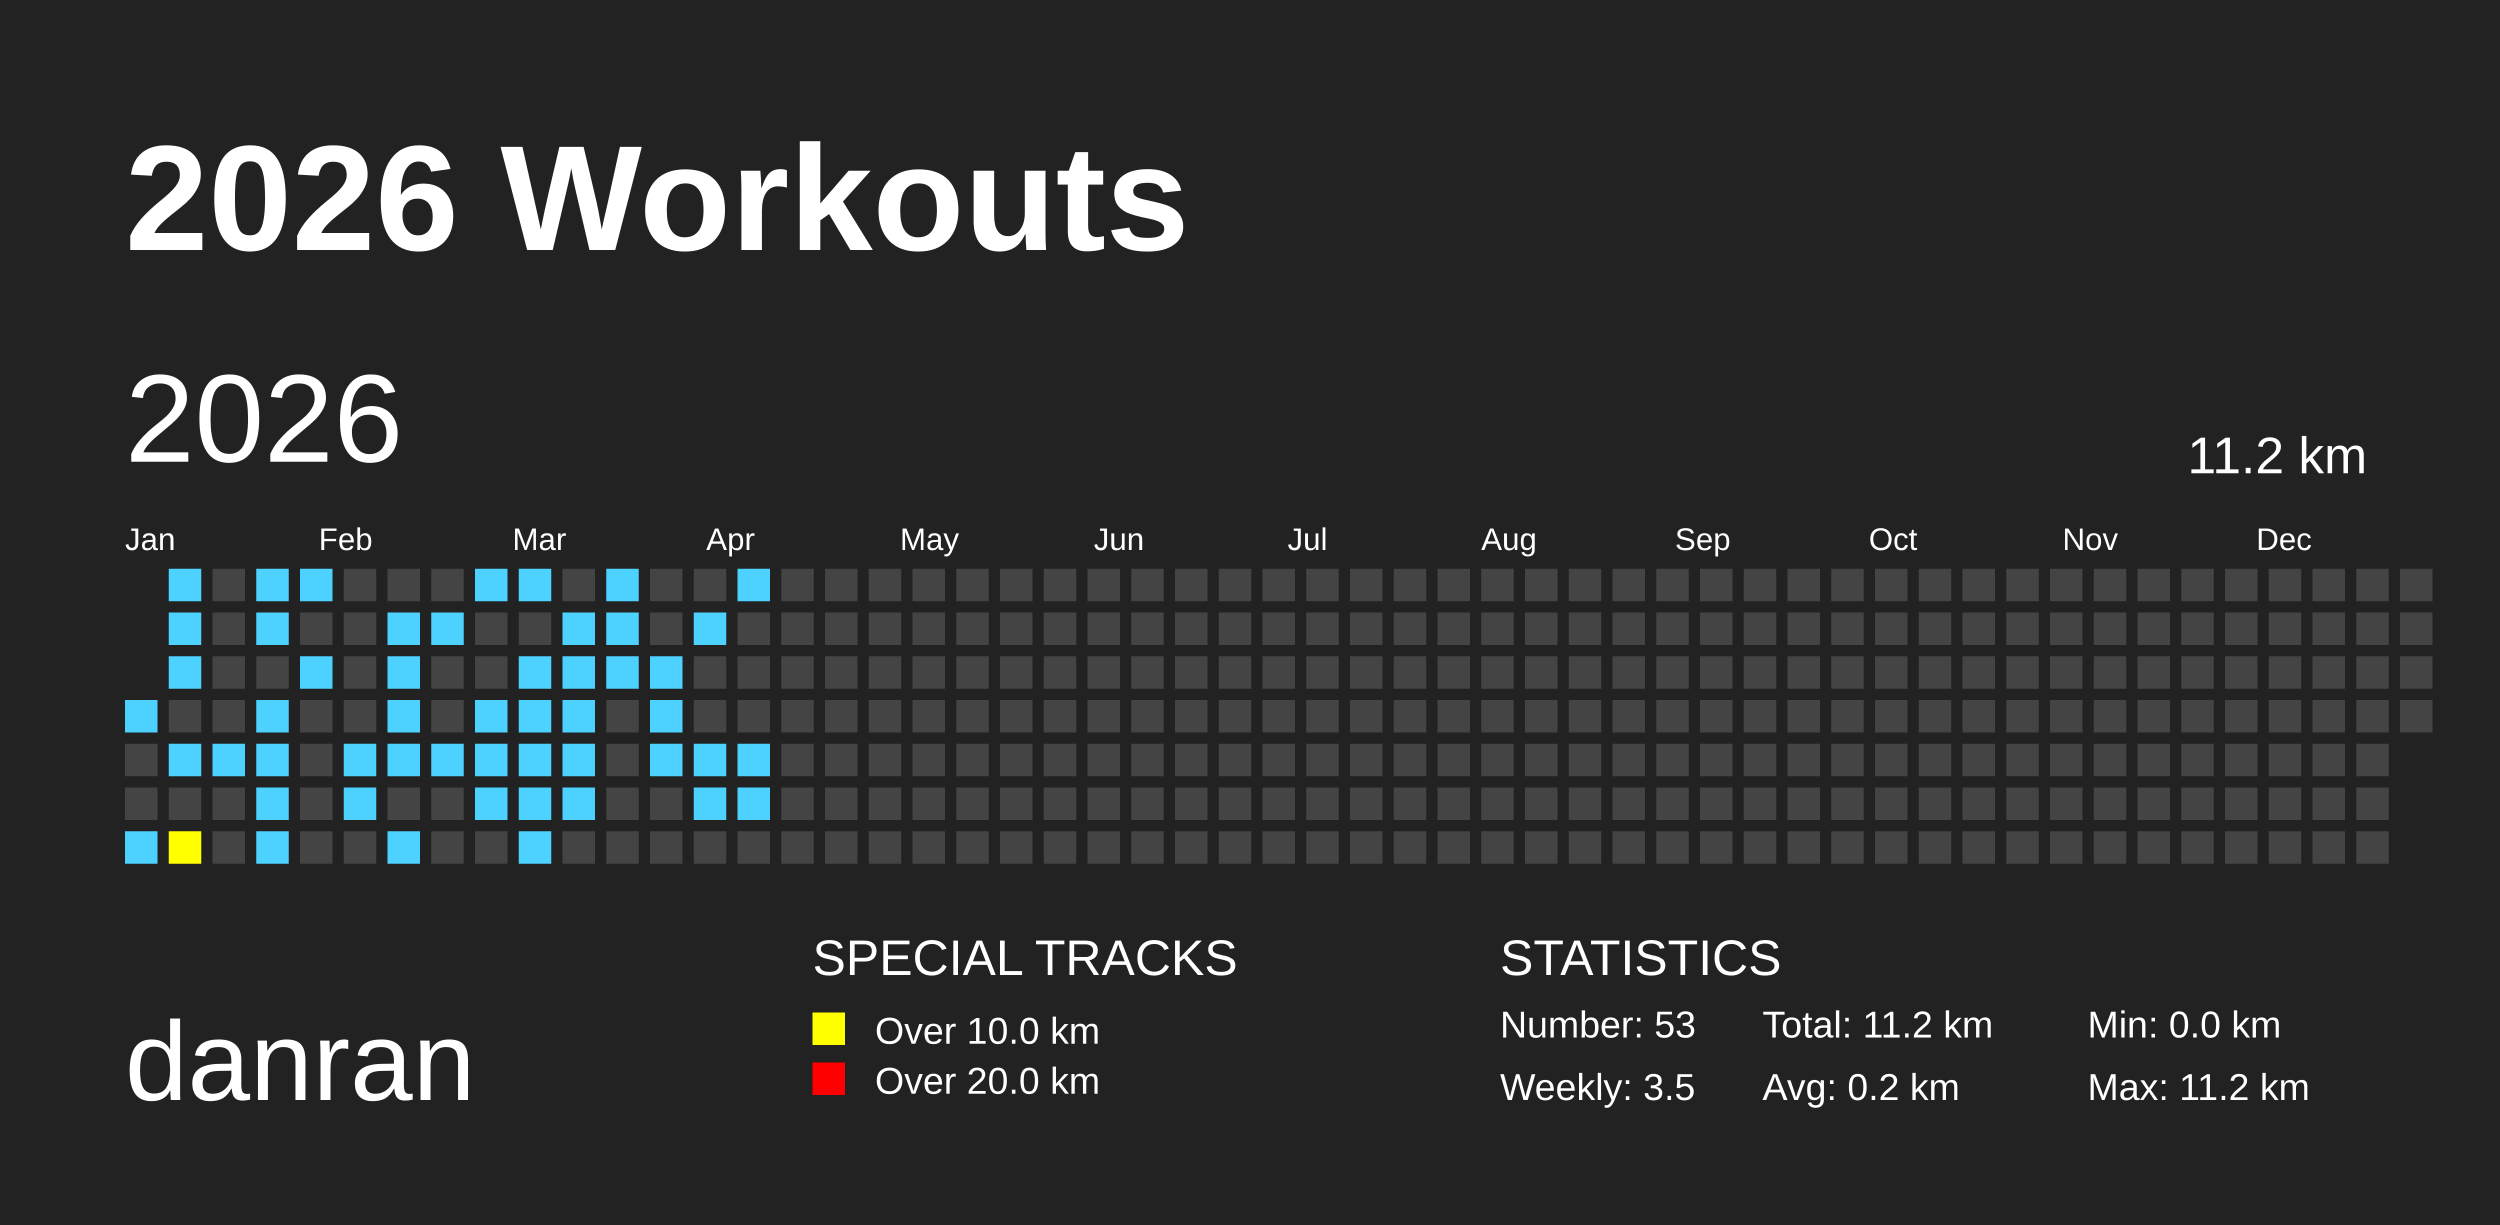
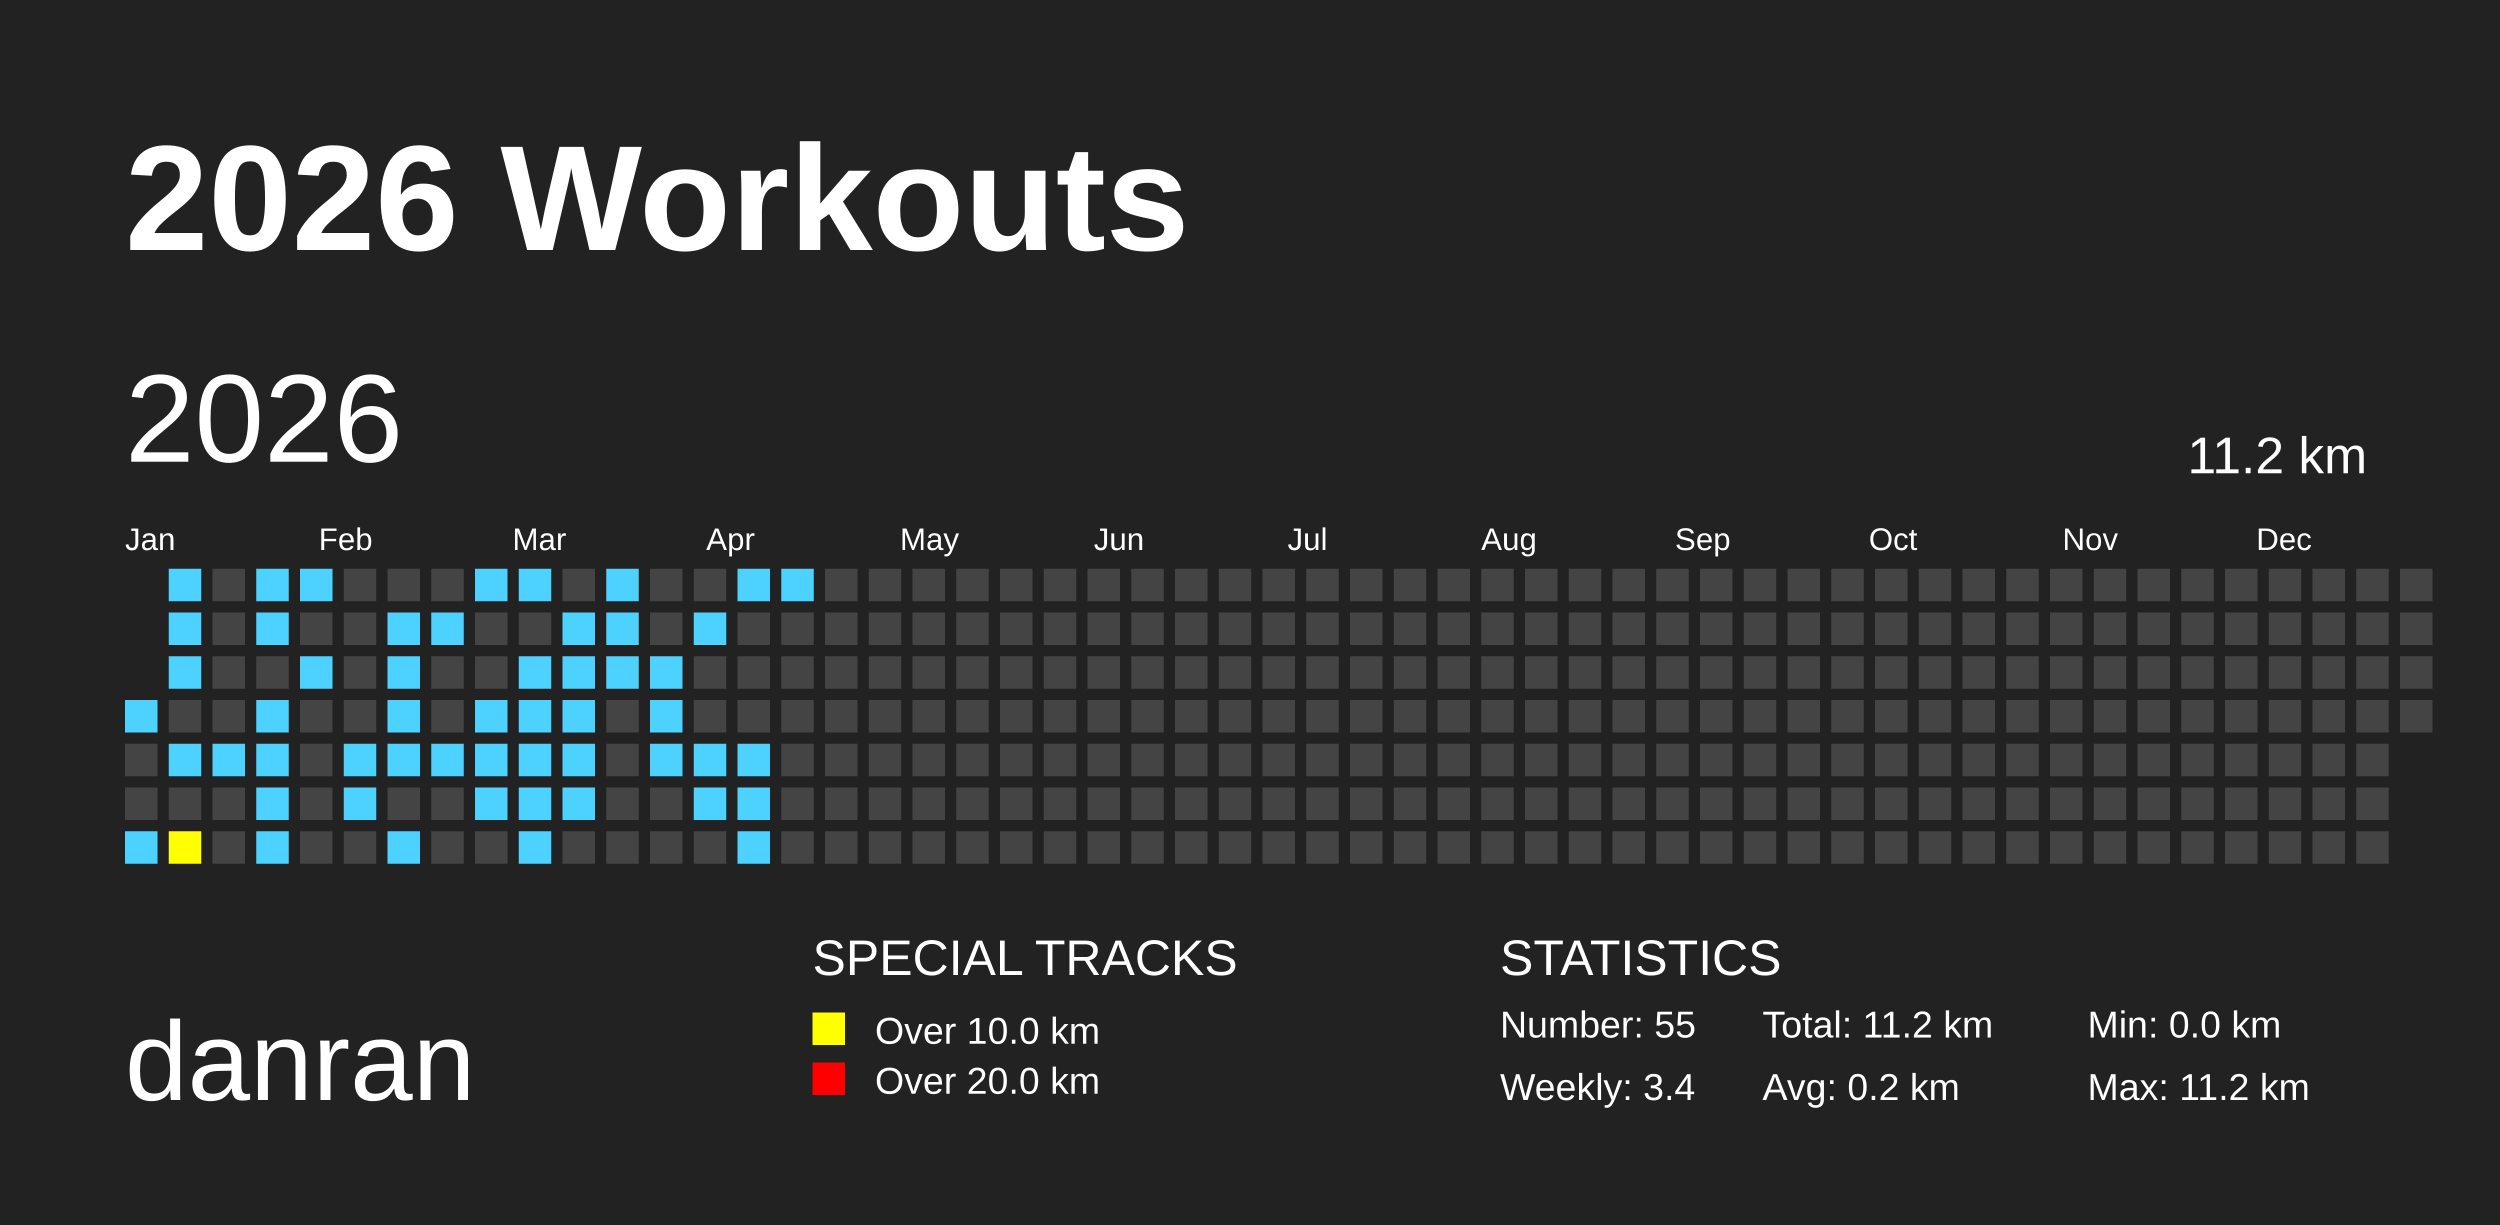
<svg xmlns="http://www.w3.org/2000/svg" baseProfile="full" height="98mm" version="1.1" viewBox="0,0,200,98" width="200mm">
  <defs />
  <rect fill="#222222" height="98" width="200" x="0" y="0" />
  <text fill="#FFFFFF" style="font-size:12px; font-family:Arial; font-weight:bold;" x="10" y="20">2026 Workouts</text>
  <text fill="#FFFFFF" style="font-size:9px; font-family:Arial" x="10" y="88">danran</text>
  <text fill="#FFFFFF" style="font-size:4px; font-family:Arial" x="65" y="78">SPECIAL TRACKS</text>
  <rect fill="yellow" height="2.6" width="2.6" x="65" y="81" />
  <text fill="#FFFFFF" style="font-size:3px; font-family:Arial" x="70" y="83.5">Over 10.0 km</text>
  <rect fill="red" height="2.6" width="2.6" x="65" y="85" />
  <text fill="#FFFFFF" style="font-size:3px; font-family:Arial" x="70" y="87.5">Over 20.0 km</text>
  <text fill="#FFFFFF" style="font-size:4px; font-family:Arial" x="120" y="78">STATISTICS</text>
-   <text fill="#FFFFFF" style="font-size:3px; font-family:Arial" x="120" y="83">Number: 53</text>
-   <text fill="#FFFFFF" style="font-size:3px; font-family:Arial" x="120" y="88">Weekly: 3.5</text>
+   <text fill="#FFFFFF" style="font-size:3px; font-family:Arial" x="120" y="83">Number: 55</text>
+   <text fill="#FFFFFF" style="font-size:3px; font-family:Arial" x="120" y="88">Weekly: 3.4</text>
  <text fill="#FFFFFF" style="font-size:3px; font-family:Arial" x="141" y="83">Total: 11.2 km</text>
  <text fill="#FFFFFF" style="font-size:3px; font-family:Arial" x="141" y="88">Avg: 0.2 km</text>
  <text fill="#FFFFFF" style="font-size:3px; font-family:Arial" x="167" y="83">Min: 0.0 km</text>
  <text fill="#FFFFFF" style="font-size:3px; font-family:Arial" x="167" y="88">Max: 11.2 km</text>
  <text dominant-baseline="hanging" fill="#FFFFFF" style="font-size:10.0px; font-family:Arial;" x="10" y="30">2026</text>
  <text dominant-baseline="hanging" fill="#FFFFFF" style="font-size:4.125px; font-family:Arial;" x="175" y="35">11.2 km</text>
  <text fill="#FFFFFF" style="font-size:2.5px; font-family:Arial" x="10.0" y="44">Jan</text>
  <text fill="#FFFFFF" style="font-size:2.5px; font-family:Arial" x="25.5" y="44">Feb</text>
  <text fill="#FFFFFF" style="font-size:2.5px; font-family:Arial" x="41.0" y="44">Mar</text>
  <text fill="#FFFFFF" style="font-size:2.5px; font-family:Arial" x="56.5" y="44">Apr</text>
  <text fill="#FFFFFF" style="font-size:2.5px; font-family:Arial" x="72.0" y="44">May</text>
  <text fill="#FFFFFF" style="font-size:2.5px; font-family:Arial" x="87.5" y="44">Jun</text>
  <text fill="#FFFFFF" style="font-size:2.5px; font-family:Arial" x="103.0" y="44">Jul</text>
  <text fill="#FFFFFF" style="font-size:2.5px; font-family:Arial" x="118.5" y="44">Aug</text>
  <text fill="#FFFFFF" style="font-size:2.5px; font-family:Arial" x="134.0" y="44">Sep</text>
  <text fill="#FFFFFF" style="font-size:2.5px; font-family:Arial" x="149.5" y="44">Oct</text>
  <text fill="#FFFFFF" style="font-size:2.5px; font-family:Arial" x="165.0" y="44">Nov</text>
  <text fill="#FFFFFF" style="font-size:2.5px; font-family:Arial" x="180.5" y="44">Dec</text>
  <rect fill="#4DD2FF" height="2.6" width="2.6" x="10.0" y="56.0" />
  <rect fill="#444444" height="2.6" width="2.6" x="10.0" y="59.5" />
  <rect fill="#444444" height="2.6" width="2.6" x="10.0" y="63.0" />
  <rect fill="#4DD2FF" height="2.6" width="2.6" x="10.0" y="66.5" />
  <rect fill="#4DD2FF" height="2.6" width="2.6" x="13.5" y="45.5" />
  <rect fill="#4DD2FF" height="2.6" width="2.6" x="13.5" y="49.0" />
  <rect fill="#4DD2FF" height="2.6" width="2.6" x="13.5" y="52.5" />
  <rect fill="#444444" height="2.6" width="2.6" x="13.5" y="56.0" />
  <rect fill="#4DD2FF" height="2.6" width="2.6" x="13.5" y="59.5" />
  <rect fill="#444444" height="2.6" width="2.6" x="13.5" y="63.0" />
  <rect fill="yellow" height="2.6" width="2.6" x="13.5" y="66.5" />
  <rect fill="#444444" height="2.6" width="2.6" x="17.0" y="45.5" />
  <rect fill="#444444" height="2.6" width="2.6" x="17.0" y="49.0" />
  <rect fill="#444444" height="2.6" width="2.6" x="17.0" y="52.5" />
  <rect fill="#444444" height="2.6" width="2.6" x="17.0" y="56.0" />
  <rect fill="#4DD2FF" height="2.6" width="2.6" x="17.0" y="59.5" />
  <rect fill="#444444" height="2.6" width="2.6" x="17.0" y="63.0" />
  <rect fill="#444444" height="2.6" width="2.6" x="17.0" y="66.5" />
  <rect fill="#4DD2FF" height="2.6" width="2.6" x="20.5" y="45.5" />
  <rect fill="#4DD2FF" height="2.6" width="2.6" x="20.5" y="49.0" />
  <rect fill="#444444" height="2.6" width="2.6" x="20.5" y="52.5" />
  <rect fill="#4DD2FF" height="2.6" width="2.6" x="20.5" y="56.0" />
  <rect fill="#4DD2FF" height="2.6" width="2.6" x="20.5" y="59.5" />
  <rect fill="#4DD2FF" height="2.6" width="2.6" x="20.5" y="63.0" />
  <rect fill="#4DD2FF" height="2.6" width="2.6" x="20.5" y="66.5" />
  <rect fill="#4DD2FF" height="2.6" width="2.6" x="24.0" y="45.5" />
  <rect fill="#444444" height="2.6" width="2.6" x="24.0" y="49.0" />
  <rect fill="#4DD2FF" height="2.6" width="2.6" x="24.0" y="52.5" />
  <rect fill="#444444" height="2.6" width="2.6" x="24.0" y="56.0" />
  <rect fill="#444444" height="2.6" width="2.6" x="24.0" y="59.5" />
  <rect fill="#444444" height="2.6" width="2.6" x="24.0" y="63.0" />
  <rect fill="#444444" height="2.6" width="2.6" x="24.0" y="66.5" />
  <rect fill="#444444" height="2.6" width="2.6" x="27.5" y="45.5" />
  <rect fill="#444444" height="2.6" width="2.6" x="27.5" y="49.0" />
  <rect fill="#444444" height="2.6" width="2.6" x="27.5" y="52.5" />
  <rect fill="#444444" height="2.6" width="2.6" x="27.5" y="56.0" />
  <rect fill="#4DD2FF" height="2.6" width="2.6" x="27.5" y="59.5" />
  <rect fill="#4DD2FF" height="2.6" width="2.6" x="27.5" y="63.0" />
  <rect fill="#444444" height="2.6" width="2.6" x="27.5" y="66.5" />
  <rect fill="#444444" height="2.6" width="2.6" x="31.0" y="45.5" />
  <rect fill="#4DD2FF" height="2.6" width="2.6" x="31.0" y="49.0" />
  <rect fill="#4DD2FF" height="2.6" width="2.6" x="31.0" y="52.5" />
  <rect fill="#4DD2FF" height="2.6" width="2.6" x="31.0" y="56.0" />
  <rect fill="#4DD2FF" height="2.6" width="2.6" x="31.0" y="59.5" />
  <rect fill="#444444" height="2.6" width="2.6" x="31.0" y="63.0" />
  <rect fill="#4DD2FF" height="2.6" width="2.6" x="31.0" y="66.5" />
  <rect fill="#444444" height="2.6" width="2.6" x="34.5" y="45.5" />
  <rect fill="#4DD2FF" height="2.6" width="2.6" x="34.5" y="49.0" />
  <rect fill="#444444" height="2.6" width="2.6" x="34.5" y="52.5" />
  <rect fill="#444444" height="2.6" width="2.6" x="34.5" y="56.0" />
  <rect fill="#4DD2FF" height="2.6" width="2.6" x="34.5" y="59.5" />
  <rect fill="#444444" height="2.6" width="2.6" x="34.5" y="63.0" />
  <rect fill="#444444" height="2.6" width="2.6" x="34.5" y="66.5" />
  <rect fill="#4DD2FF" height="2.6" width="2.6" x="38.0" y="45.5" />
  <rect fill="#444444" height="2.6" width="2.6" x="38.0" y="49.0" />
  <rect fill="#444444" height="2.6" width="2.6" x="38.0" y="52.5" />
  <rect fill="#4DD2FF" height="2.6" width="2.6" x="38.0" y="56.0" />
  <rect fill="#4DD2FF" height="2.6" width="2.6" x="38.0" y="59.5" />
  <rect fill="#4DD2FF" height="2.6" width="2.6" x="38.0" y="63.0" />
  <rect fill="#444444" height="2.6" width="2.6" x="38.0" y="66.5" />
  <rect fill="#4DD2FF" height="2.6" width="2.6" x="41.5" y="45.5" />
  <rect fill="#444444" height="2.6" width="2.6" x="41.5" y="49.0" />
  <rect fill="#4DD2FF" height="2.6" width="2.6" x="41.5" y="52.5" />
  <rect fill="#4DD2FF" height="2.6" width="2.6" x="41.5" y="56.0" />
  <rect fill="#4DD2FF" height="2.6" width="2.6" x="41.5" y="59.5" />
  <rect fill="#4DD2FF" height="2.6" width="2.6" x="41.5" y="63.0" />
  <rect fill="#4DD2FF" height="2.6" width="2.6" x="41.5" y="66.5" />
  <rect fill="#444444" height="2.6" width="2.6" x="45.0" y="45.5" />
  <rect fill="#4DD2FF" height="2.6" width="2.6" x="45.0" y="49.0" />
  <rect fill="#4DD2FF" height="2.6" width="2.6" x="45.0" y="52.5" />
  <rect fill="#4DD2FF" height="2.6" width="2.6" x="45.0" y="56.0" />
  <rect fill="#4DD2FF" height="2.6" width="2.6" x="45.0" y="59.5" />
  <rect fill="#4DD2FF" height="2.6" width="2.6" x="45.0" y="63.0" />
  <rect fill="#444444" height="2.6" width="2.6" x="45.0" y="66.5" />
  <rect fill="#4DD2FF" height="2.6" width="2.6" x="48.5" y="45.5" />
  <rect fill="#4DD2FF" height="2.6" width="2.6" x="48.5" y="49.0" />
  <rect fill="#4DD2FF" height="2.6" width="2.6" x="48.5" y="52.5" />
  <rect fill="#444444" height="2.6" width="2.6" x="48.5" y="56.0" />
  <rect fill="#444444" height="2.6" width="2.6" x="48.5" y="59.5" />
  <rect fill="#444444" height="2.6" width="2.6" x="48.5" y="63.0" />
  <rect fill="#444444" height="2.6" width="2.6" x="48.5" y="66.5" />
  <rect fill="#444444" height="2.6" width="2.6" x="52.0" y="45.5" />
  <rect fill="#444444" height="2.6" width="2.6" x="52.0" y="49.0" />
  <rect fill="#4DD2FF" height="2.6" width="2.6" x="52.0" y="52.5" />
  <rect fill="#4DD2FF" height="2.6" width="2.6" x="52.0" y="56.0" />
  <rect fill="#4DD2FF" height="2.6" width="2.6" x="52.0" y="59.5" />
  <rect fill="#444444" height="2.6" width="2.6" x="52.0" y="63.0" />
  <rect fill="#444444" height="2.6" width="2.6" x="52.0" y="66.5" />
  <rect fill="#444444" height="2.6" width="2.6" x="55.5" y="45.5" />
  <rect fill="#4DD2FF" height="2.6" width="2.6" x="55.5" y="49.0" />
  <rect fill="#444444" height="2.6" width="2.6" x="55.5" y="52.5" />
  <rect fill="#444444" height="2.6" width="2.6" x="55.5" y="56.0" />
  <rect fill="#4DD2FF" height="2.6" width="2.6" x="55.5" y="59.5" />
  <rect fill="#4DD2FF" height="2.6" width="2.6" x="55.5" y="63.0" />
  <rect fill="#444444" height="2.6" width="2.6" x="55.5" y="66.5" />
  <rect fill="#4DD2FF" height="2.6" width="2.6" x="59.0" y="45.5" />
  <rect fill="#444444" height="2.6" width="2.6" x="59.0" y="49.0" />
  <rect fill="#444444" height="2.6" width="2.6" x="59.0" y="52.5" />
  <rect fill="#444444" height="2.6" width="2.6" x="59.0" y="56.0" />
  <rect fill="#4DD2FF" height="2.6" width="2.6" x="59.0" y="59.5" />
  <rect fill="#4DD2FF" height="2.6" width="2.6" x="59.0" y="63.0" />
-   <rect fill="#444444" height="2.6" width="2.6" x="59.0" y="66.5" />
-   <rect fill="#444444" height="2.6" width="2.6" x="62.5" y="45.5" />
+   <rect fill="#4DD2FF" height="2.6" width="2.6" x="59.0" y="66.5" />
+   <rect fill="#4DD2FF" height="2.6" width="2.6" x="62.5" y="45.5" />
  <rect fill="#444444" height="2.6" width="2.6" x="62.5" y="49.0" />
  <rect fill="#444444" height="2.6" width="2.6" x="62.5" y="52.5" />
  <rect fill="#444444" height="2.6" width="2.6" x="62.5" y="56.0" />
  <rect fill="#444444" height="2.6" width="2.6" x="62.5" y="59.5" />
  <rect fill="#444444" height="2.6" width="2.6" x="62.5" y="63.0" />
  <rect fill="#444444" height="2.6" width="2.6" x="62.5" y="66.5" />
  <rect fill="#444444" height="2.6" width="2.6" x="66.0" y="45.5" />
  <rect fill="#444444" height="2.6" width="2.6" x="66.0" y="49.0" />
  <rect fill="#444444" height="2.6" width="2.6" x="66.0" y="52.5" />
  <rect fill="#444444" height="2.6" width="2.6" x="66.0" y="56.0" />
  <rect fill="#444444" height="2.6" width="2.6" x="66.0" y="59.5" />
  <rect fill="#444444" height="2.6" width="2.6" x="66.0" y="63.0" />
  <rect fill="#444444" height="2.6" width="2.6" x="66.0" y="66.5" />
  <rect fill="#444444" height="2.6" width="2.6" x="69.5" y="45.5" />
  <rect fill="#444444" height="2.6" width="2.6" x="69.5" y="49.0" />
  <rect fill="#444444" height="2.6" width="2.6" x="69.5" y="52.5" />
  <rect fill="#444444" height="2.6" width="2.6" x="69.5" y="56.0" />
  <rect fill="#444444" height="2.6" width="2.6" x="69.5" y="59.5" />
  <rect fill="#444444" height="2.6" width="2.6" x="69.5" y="63.0" />
  <rect fill="#444444" height="2.6" width="2.6" x="69.5" y="66.5" />
  <rect fill="#444444" height="2.6" width="2.6" x="73.0" y="45.5" />
  <rect fill="#444444" height="2.6" width="2.6" x="73.0" y="49.0" />
  <rect fill="#444444" height="2.6" width="2.6" x="73.0" y="52.5" />
  <rect fill="#444444" height="2.6" width="2.6" x="73.0" y="56.0" />
  <rect fill="#444444" height="2.6" width="2.6" x="73.0" y="59.5" />
  <rect fill="#444444" height="2.6" width="2.6" x="73.0" y="63.0" />
  <rect fill="#444444" height="2.6" width="2.6" x="73.0" y="66.5" />
  <rect fill="#444444" height="2.6" width="2.6" x="76.5" y="45.5" />
  <rect fill="#444444" height="2.6" width="2.6" x="76.5" y="49.0" />
  <rect fill="#444444" height="2.6" width="2.6" x="76.5" y="52.5" />
  <rect fill="#444444" height="2.6" width="2.6" x="76.5" y="56.0" />
  <rect fill="#444444" height="2.6" width="2.6" x="76.5" y="59.5" />
  <rect fill="#444444" height="2.6" width="2.6" x="76.5" y="63.0" />
  <rect fill="#444444" height="2.6" width="2.6" x="76.5" y="66.5" />
  <rect fill="#444444" height="2.6" width="2.6" x="80.0" y="45.5" />
  <rect fill="#444444" height="2.6" width="2.6" x="80.0" y="49.0" />
  <rect fill="#444444" height="2.6" width="2.6" x="80.0" y="52.5" />
  <rect fill="#444444" height="2.6" width="2.6" x="80.0" y="56.0" />
  <rect fill="#444444" height="2.6" width="2.6" x="80.0" y="59.5" />
  <rect fill="#444444" height="2.6" width="2.6" x="80.0" y="63.0" />
  <rect fill="#444444" height="2.6" width="2.6" x="80.0" y="66.5" />
  <rect fill="#444444" height="2.6" width="2.6" x="83.5" y="45.5" />
  <rect fill="#444444" height="2.6" width="2.6" x="83.5" y="49.0" />
  <rect fill="#444444" height="2.6" width="2.6" x="83.5" y="52.5" />
  <rect fill="#444444" height="2.6" width="2.6" x="83.5" y="56.0" />
  <rect fill="#444444" height="2.6" width="2.6" x="83.5" y="59.5" />
  <rect fill="#444444" height="2.6" width="2.6" x="83.5" y="63.0" />
  <rect fill="#444444" height="2.6" width="2.6" x="83.5" y="66.5" />
  <rect fill="#444444" height="2.6" width="2.6" x="87.0" y="45.5" />
  <rect fill="#444444" height="2.6" width="2.6" x="87.0" y="49.0" />
  <rect fill="#444444" height="2.6" width="2.6" x="87.0" y="52.5" />
  <rect fill="#444444" height="2.6" width="2.6" x="87.0" y="56.0" />
  <rect fill="#444444" height="2.6" width="2.6" x="87.0" y="59.5" />
  <rect fill="#444444" height="2.6" width="2.6" x="87.0" y="63.0" />
  <rect fill="#444444" height="2.6" width="2.6" x="87.0" y="66.5" />
  <rect fill="#444444" height="2.6" width="2.6" x="90.5" y="45.5" />
  <rect fill="#444444" height="2.6" width="2.6" x="90.5" y="49.0" />
  <rect fill="#444444" height="2.6" width="2.6" x="90.5" y="52.5" />
  <rect fill="#444444" height="2.6" width="2.6" x="90.5" y="56.0" />
  <rect fill="#444444" height="2.6" width="2.6" x="90.5" y="59.5" />
  <rect fill="#444444" height="2.6" width="2.6" x="90.5" y="63.0" />
  <rect fill="#444444" height="2.6" width="2.6" x="90.5" y="66.5" />
  <rect fill="#444444" height="2.6" width="2.6" x="94.0" y="45.5" />
  <rect fill="#444444" height="2.6" width="2.6" x="94.0" y="49.0" />
  <rect fill="#444444" height="2.6" width="2.6" x="94.0" y="52.5" />
  <rect fill="#444444" height="2.6" width="2.6" x="94.0" y="56.0" />
  <rect fill="#444444" height="2.6" width="2.6" x="94.0" y="59.5" />
  <rect fill="#444444" height="2.6" width="2.6" x="94.0" y="63.0" />
  <rect fill="#444444" height="2.6" width="2.6" x="94.0" y="66.5" />
  <rect fill="#444444" height="2.6" width="2.6" x="97.5" y="45.5" />
  <rect fill="#444444" height="2.6" width="2.6" x="97.5" y="49.0" />
  <rect fill="#444444" height="2.6" width="2.6" x="97.5" y="52.5" />
  <rect fill="#444444" height="2.6" width="2.6" x="97.5" y="56.0" />
  <rect fill="#444444" height="2.6" width="2.6" x="97.5" y="59.5" />
  <rect fill="#444444" height="2.6" width="2.6" x="97.5" y="63.0" />
  <rect fill="#444444" height="2.6" width="2.6" x="97.5" y="66.5" />
  <rect fill="#444444" height="2.6" width="2.6" x="101.0" y="45.5" />
  <rect fill="#444444" height="2.6" width="2.6" x="101.0" y="49.0" />
  <rect fill="#444444" height="2.6" width="2.6" x="101.0" y="52.5" />
  <rect fill="#444444" height="2.6" width="2.6" x="101.0" y="56.0" />
  <rect fill="#444444" height="2.6" width="2.6" x="101.0" y="59.5" />
  <rect fill="#444444" height="2.6" width="2.6" x="101.0" y="63.0" />
  <rect fill="#444444" height="2.6" width="2.6" x="101.0" y="66.5" />
  <rect fill="#444444" height="2.6" width="2.6" x="104.5" y="45.5" />
  <rect fill="#444444" height="2.6" width="2.6" x="104.5" y="49.0" />
  <rect fill="#444444" height="2.6" width="2.6" x="104.5" y="52.5" />
  <rect fill="#444444" height="2.6" width="2.6" x="104.5" y="56.0" />
  <rect fill="#444444" height="2.6" width="2.6" x="104.5" y="59.5" />
  <rect fill="#444444" height="2.6" width="2.6" x="104.5" y="63.0" />
  <rect fill="#444444" height="2.6" width="2.6" x="104.5" y="66.5" />
  <rect fill="#444444" height="2.6" width="2.6" x="108.0" y="45.5" />
  <rect fill="#444444" height="2.6" width="2.6" x="108.0" y="49.0" />
  <rect fill="#444444" height="2.6" width="2.6" x="108.0" y="52.5" />
  <rect fill="#444444" height="2.6" width="2.6" x="108.0" y="56.0" />
  <rect fill="#444444" height="2.6" width="2.6" x="108.0" y="59.5" />
  <rect fill="#444444" height="2.6" width="2.6" x="108.0" y="63.0" />
  <rect fill="#444444" height="2.6" width="2.6" x="108.0" y="66.5" />
  <rect fill="#444444" height="2.6" width="2.6" x="111.5" y="45.5" />
  <rect fill="#444444" height="2.6" width="2.6" x="111.5" y="49.0" />
  <rect fill="#444444" height="2.6" width="2.6" x="111.5" y="52.5" />
  <rect fill="#444444" height="2.6" width="2.6" x="111.5" y="56.0" />
  <rect fill="#444444" height="2.6" width="2.6" x="111.5" y="59.5" />
  <rect fill="#444444" height="2.6" width="2.6" x="111.5" y="63.0" />
  <rect fill="#444444" height="2.6" width="2.6" x="111.5" y="66.5" />
  <rect fill="#444444" height="2.6" width="2.6" x="115.0" y="45.5" />
  <rect fill="#444444" height="2.6" width="2.6" x="115.0" y="49.0" />
  <rect fill="#444444" height="2.6" width="2.6" x="115.0" y="52.5" />
  <rect fill="#444444" height="2.6" width="2.6" x="115.0" y="56.0" />
  <rect fill="#444444" height="2.6" width="2.6" x="115.0" y="59.5" />
  <rect fill="#444444" height="2.6" width="2.6" x="115.0" y="63.0" />
  <rect fill="#444444" height="2.6" width="2.6" x="115.0" y="66.5" />
  <rect fill="#444444" height="2.6" width="2.6" x="118.5" y="45.5" />
  <rect fill="#444444" height="2.6" width="2.6" x="118.5" y="49.0" />
  <rect fill="#444444" height="2.6" width="2.6" x="118.5" y="52.5" />
  <rect fill="#444444" height="2.6" width="2.6" x="118.5" y="56.0" />
  <rect fill="#444444" height="2.6" width="2.6" x="118.5" y="59.5" />
  <rect fill="#444444" height="2.6" width="2.6" x="118.5" y="63.0" />
  <rect fill="#444444" height="2.6" width="2.6" x="118.5" y="66.5" />
  <rect fill="#444444" height="2.6" width="2.6" x="122.0" y="45.5" />
  <rect fill="#444444" height="2.6" width="2.6" x="122.0" y="49.0" />
  <rect fill="#444444" height="2.6" width="2.6" x="122.0" y="52.5" />
  <rect fill="#444444" height="2.6" width="2.6" x="122.0" y="56.0" />
  <rect fill="#444444" height="2.6" width="2.6" x="122.0" y="59.5" />
  <rect fill="#444444" height="2.6" width="2.6" x="122.0" y="63.0" />
  <rect fill="#444444" height="2.6" width="2.6" x="122.0" y="66.5" />
  <rect fill="#444444" height="2.6" width="2.6" x="125.5" y="45.5" />
  <rect fill="#444444" height="2.6" width="2.6" x="125.5" y="49.0" />
  <rect fill="#444444" height="2.6" width="2.6" x="125.5" y="52.5" />
  <rect fill="#444444" height="2.6" width="2.6" x="125.5" y="56.0" />
  <rect fill="#444444" height="2.6" width="2.6" x="125.5" y="59.5" />
  <rect fill="#444444" height="2.6" width="2.6" x="125.5" y="63.0" />
  <rect fill="#444444" height="2.6" width="2.6" x="125.5" y="66.5" />
  <rect fill="#444444" height="2.6" width="2.6" x="129.0" y="45.5" />
  <rect fill="#444444" height="2.6" width="2.6" x="129.0" y="49.0" />
  <rect fill="#444444" height="2.6" width="2.6" x="129.0" y="52.5" />
  <rect fill="#444444" height="2.6" width="2.6" x="129.0" y="56.0" />
  <rect fill="#444444" height="2.6" width="2.6" x="129.0" y="59.5" />
  <rect fill="#444444" height="2.6" width="2.6" x="129.0" y="63.0" />
  <rect fill="#444444" height="2.6" width="2.6" x="129.0" y="66.5" />
  <rect fill="#444444" height="2.6" width="2.6" x="132.5" y="45.5" />
  <rect fill="#444444" height="2.6" width="2.6" x="132.5" y="49.0" />
  <rect fill="#444444" height="2.6" width="2.6" x="132.5" y="52.5" />
  <rect fill="#444444" height="2.6" width="2.6" x="132.5" y="56.0" />
  <rect fill="#444444" height="2.6" width="2.6" x="132.5" y="59.5" />
  <rect fill="#444444" height="2.6" width="2.6" x="132.5" y="63.0" />
  <rect fill="#444444" height="2.6" width="2.6" x="132.5" y="66.5" />
  <rect fill="#444444" height="2.6" width="2.6" x="136.0" y="45.5" />
  <rect fill="#444444" height="2.6" width="2.6" x="136.0" y="49.0" />
  <rect fill="#444444" height="2.6" width="2.6" x="136.0" y="52.5" />
  <rect fill="#444444" height="2.6" width="2.6" x="136.0" y="56.0" />
  <rect fill="#444444" height="2.6" width="2.6" x="136.0" y="59.5" />
  <rect fill="#444444" height="2.6" width="2.6" x="136.0" y="63.0" />
  <rect fill="#444444" height="2.6" width="2.6" x="136.0" y="66.5" />
  <rect fill="#444444" height="2.6" width="2.6" x="139.5" y="45.5" />
  <rect fill="#444444" height="2.6" width="2.6" x="139.5" y="49.0" />
  <rect fill="#444444" height="2.6" width="2.6" x="139.5" y="52.5" />
  <rect fill="#444444" height="2.6" width="2.6" x="139.5" y="56.0" />
  <rect fill="#444444" height="2.6" width="2.6" x="139.5" y="59.5" />
  <rect fill="#444444" height="2.6" width="2.6" x="139.5" y="63.0" />
  <rect fill="#444444" height="2.6" width="2.6" x="139.5" y="66.5" />
  <rect fill="#444444" height="2.6" width="2.6" x="143.0" y="45.5" />
  <rect fill="#444444" height="2.6" width="2.6" x="143.0" y="49.0" />
  <rect fill="#444444" height="2.6" width="2.6" x="143.0" y="52.5" />
  <rect fill="#444444" height="2.6" width="2.6" x="143.0" y="56.0" />
  <rect fill="#444444" height="2.6" width="2.6" x="143.0" y="59.5" />
  <rect fill="#444444" height="2.6" width="2.6" x="143.0" y="63.0" />
  <rect fill="#444444" height="2.6" width="2.6" x="143.0" y="66.5" />
  <rect fill="#444444" height="2.6" width="2.6" x="146.5" y="45.5" />
  <rect fill="#444444" height="2.6" width="2.6" x="146.5" y="49.0" />
  <rect fill="#444444" height="2.6" width="2.6" x="146.5" y="52.5" />
  <rect fill="#444444" height="2.6" width="2.6" x="146.5" y="56.0" />
  <rect fill="#444444" height="2.6" width="2.6" x="146.5" y="59.5" />
  <rect fill="#444444" height="2.6" width="2.6" x="146.5" y="63.0" />
  <rect fill="#444444" height="2.6" width="2.6" x="146.5" y="66.5" />
  <rect fill="#444444" height="2.6" width="2.6" x="150.0" y="45.5" />
  <rect fill="#444444" height="2.6" width="2.6" x="150.0" y="49.0" />
  <rect fill="#444444" height="2.6" width="2.6" x="150.0" y="52.5" />
  <rect fill="#444444" height="2.6" width="2.6" x="150.0" y="56.0" />
  <rect fill="#444444" height="2.6" width="2.6" x="150.0" y="59.5" />
  <rect fill="#444444" height="2.6" width="2.6" x="150.0" y="63.0" />
  <rect fill="#444444" height="2.6" width="2.6" x="150.0" y="66.5" />
  <rect fill="#444444" height="2.6" width="2.6" x="153.5" y="45.5" />
  <rect fill="#444444" height="2.6" width="2.6" x="153.5" y="49.0" />
  <rect fill="#444444" height="2.6" width="2.6" x="153.5" y="52.5" />
  <rect fill="#444444" height="2.6" width="2.6" x="153.5" y="56.0" />
  <rect fill="#444444" height="2.6" width="2.6" x="153.5" y="59.5" />
  <rect fill="#444444" height="2.6" width="2.6" x="153.5" y="63.0" />
  <rect fill="#444444" height="2.6" width="2.6" x="153.5" y="66.5" />
  <rect fill="#444444" height="2.6" width="2.6" x="157.0" y="45.5" />
  <rect fill="#444444" height="2.6" width="2.6" x="157.0" y="49.0" />
  <rect fill="#444444" height="2.6" width="2.6" x="157.0" y="52.5" />
  <rect fill="#444444" height="2.6" width="2.6" x="157.0" y="56.0" />
  <rect fill="#444444" height="2.6" width="2.6" x="157.0" y="59.5" />
  <rect fill="#444444" height="2.6" width="2.6" x="157.0" y="63.0" />
  <rect fill="#444444" height="2.6" width="2.6" x="157.0" y="66.5" />
  <rect fill="#444444" height="2.6" width="2.6" x="160.5" y="45.5" />
  <rect fill="#444444" height="2.6" width="2.6" x="160.5" y="49.0" />
  <rect fill="#444444" height="2.6" width="2.6" x="160.5" y="52.5" />
  <rect fill="#444444" height="2.6" width="2.6" x="160.5" y="56.0" />
  <rect fill="#444444" height="2.6" width="2.6" x="160.5" y="59.5" />
  <rect fill="#444444" height="2.6" width="2.6" x="160.5" y="63.0" />
  <rect fill="#444444" height="2.6" width="2.6" x="160.5" y="66.5" />
  <rect fill="#444444" height="2.6" width="2.6" x="164.0" y="45.5" />
  <rect fill="#444444" height="2.6" width="2.6" x="164.0" y="49.0" />
  <rect fill="#444444" height="2.6" width="2.6" x="164.0" y="52.5" />
  <rect fill="#444444" height="2.6" width="2.6" x="164.0" y="56.0" />
  <rect fill="#444444" height="2.6" width="2.6" x="164.0" y="59.5" />
  <rect fill="#444444" height="2.6" width="2.6" x="164.0" y="63.0" />
  <rect fill="#444444" height="2.6" width="2.6" x="164.0" y="66.5" />
  <rect fill="#444444" height="2.6" width="2.6" x="167.5" y="45.5" />
  <rect fill="#444444" height="2.6" width="2.6" x="167.5" y="49.0" />
  <rect fill="#444444" height="2.6" width="2.6" x="167.5" y="52.5" />
  <rect fill="#444444" height="2.6" width="2.6" x="167.5" y="56.0" />
  <rect fill="#444444" height="2.6" width="2.6" x="167.5" y="59.5" />
  <rect fill="#444444" height="2.6" width="2.6" x="167.5" y="63.0" />
  <rect fill="#444444" height="2.6" width="2.6" x="167.5" y="66.5" />
  <rect fill="#444444" height="2.6" width="2.6" x="171.0" y="45.5" />
  <rect fill="#444444" height="2.6" width="2.6" x="171.0" y="49.0" />
  <rect fill="#444444" height="2.6" width="2.6" x="171.0" y="52.5" />
  <rect fill="#444444" height="2.6" width="2.6" x="171.0" y="56.0" />
  <rect fill="#444444" height="2.6" width="2.6" x="171.0" y="59.5" />
  <rect fill="#444444" height="2.6" width="2.6" x="171.0" y="63.0" />
  <rect fill="#444444" height="2.6" width="2.6" x="171.0" y="66.5" />
  <rect fill="#444444" height="2.6" width="2.6" x="174.5" y="45.5" />
  <rect fill="#444444" height="2.6" width="2.6" x="174.5" y="49.0" />
  <rect fill="#444444" height="2.6" width="2.6" x="174.5" y="52.5" />
  <rect fill="#444444" height="2.6" width="2.6" x="174.5" y="56.0" />
  <rect fill="#444444" height="2.6" width="2.6" x="174.5" y="59.5" />
  <rect fill="#444444" height="2.6" width="2.6" x="174.5" y="63.0" />
  <rect fill="#444444" height="2.6" width="2.6" x="174.5" y="66.5" />
  <rect fill="#444444" height="2.6" width="2.6" x="178.0" y="45.5" />
  <rect fill="#444444" height="2.6" width="2.6" x="178.0" y="49.0" />
  <rect fill="#444444" height="2.6" width="2.6" x="178.0" y="52.5" />
  <rect fill="#444444" height="2.6" width="2.6" x="178.0" y="56.0" />
  <rect fill="#444444" height="2.6" width="2.6" x="178.0" y="59.5" />
  <rect fill="#444444" height="2.6" width="2.6" x="178.0" y="63.0" />
  <rect fill="#444444" height="2.6" width="2.6" x="178.0" y="66.5" />
  <rect fill="#444444" height="2.6" width="2.6" x="181.5" y="45.5" />
  <rect fill="#444444" height="2.6" width="2.6" x="181.5" y="49.0" />
  <rect fill="#444444" height="2.6" width="2.6" x="181.5" y="52.5" />
  <rect fill="#444444" height="2.6" width="2.6" x="181.5" y="56.0" />
  <rect fill="#444444" height="2.6" width="2.6" x="181.5" y="59.5" />
  <rect fill="#444444" height="2.6" width="2.6" x="181.5" y="63.0" />
  <rect fill="#444444" height="2.6" width="2.6" x="181.5" y="66.5" />
  <rect fill="#444444" height="2.6" width="2.6" x="185.0" y="45.5" />
  <rect fill="#444444" height="2.6" width="2.6" x="185.0" y="49.0" />
  <rect fill="#444444" height="2.6" width="2.6" x="185.0" y="52.5" />
  <rect fill="#444444" height="2.6" width="2.6" x="185.0" y="56.0" />
  <rect fill="#444444" height="2.6" width="2.6" x="185.0" y="59.5" />
  <rect fill="#444444" height="2.6" width="2.6" x="185.0" y="63.0" />
  <rect fill="#444444" height="2.6" width="2.6" x="185.0" y="66.5" />
  <rect fill="#444444" height="2.6" width="2.6" x="188.5" y="45.5" />
  <rect fill="#444444" height="2.6" width="2.6" x="188.5" y="49.0" />
  <rect fill="#444444" height="2.6" width="2.6" x="188.5" y="52.5" />
  <rect fill="#444444" height="2.6" width="2.6" x="188.5" y="56.0" />
  <rect fill="#444444" height="2.6" width="2.6" x="188.5" y="59.5" />
  <rect fill="#444444" height="2.6" width="2.6" x="188.5" y="63.0" />
  <rect fill="#444444" height="2.6" width="2.6" x="188.5" y="66.5" />
  <rect fill="#444444" height="2.6" width="2.6" x="192.0" y="45.5" />
  <rect fill="#444444" height="2.6" width="2.6" x="192.0" y="49.0" />
  <rect fill="#444444" height="2.6" width="2.6" x="192.0" y="52.5" />
  <rect fill="#444444" height="2.6" width="2.6" x="192.0" y="56.0" />
</svg>
